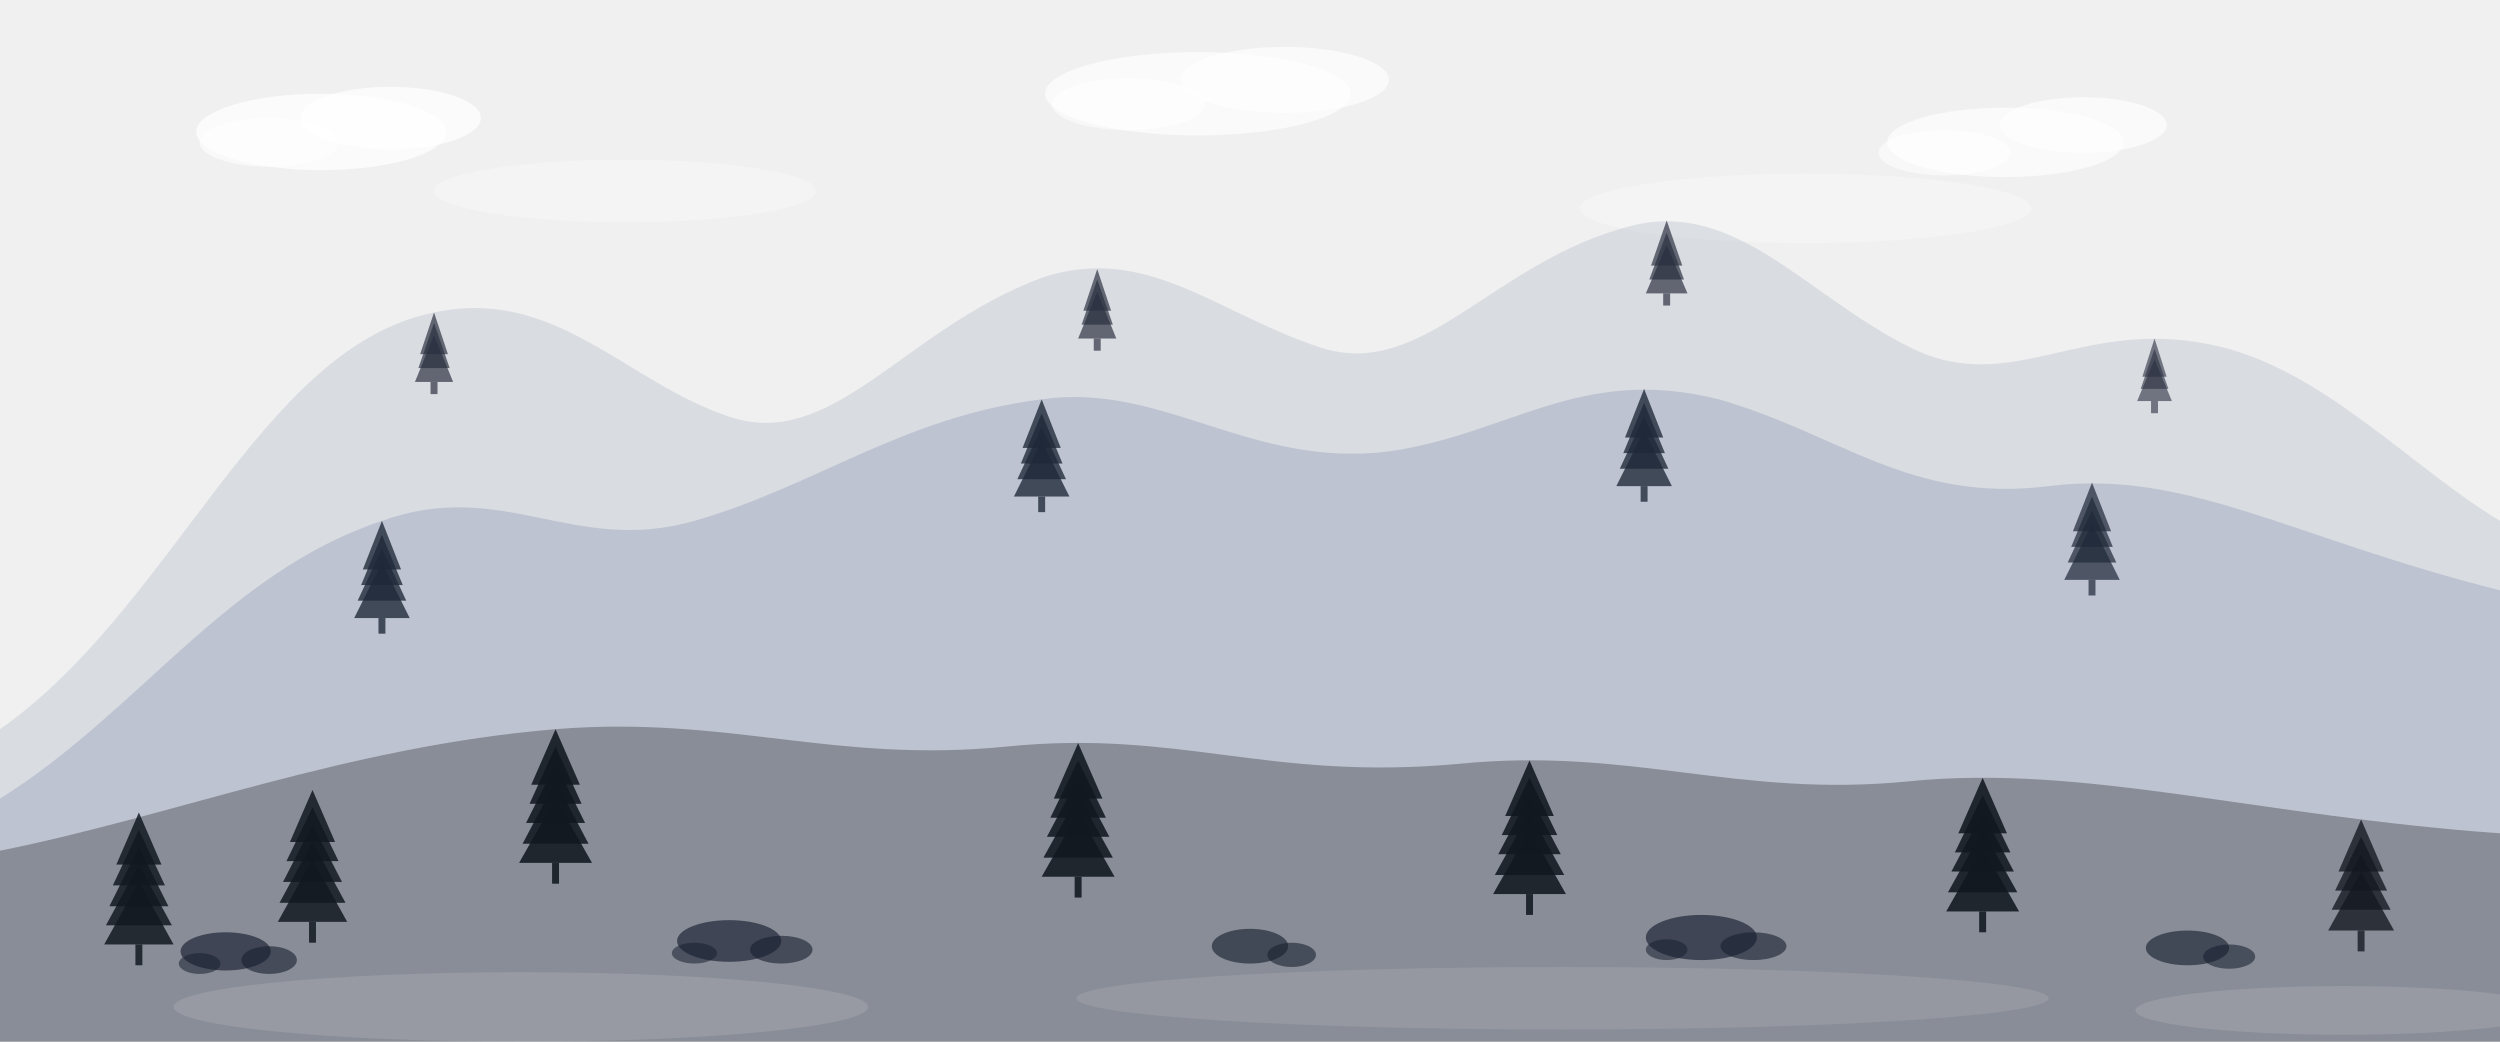
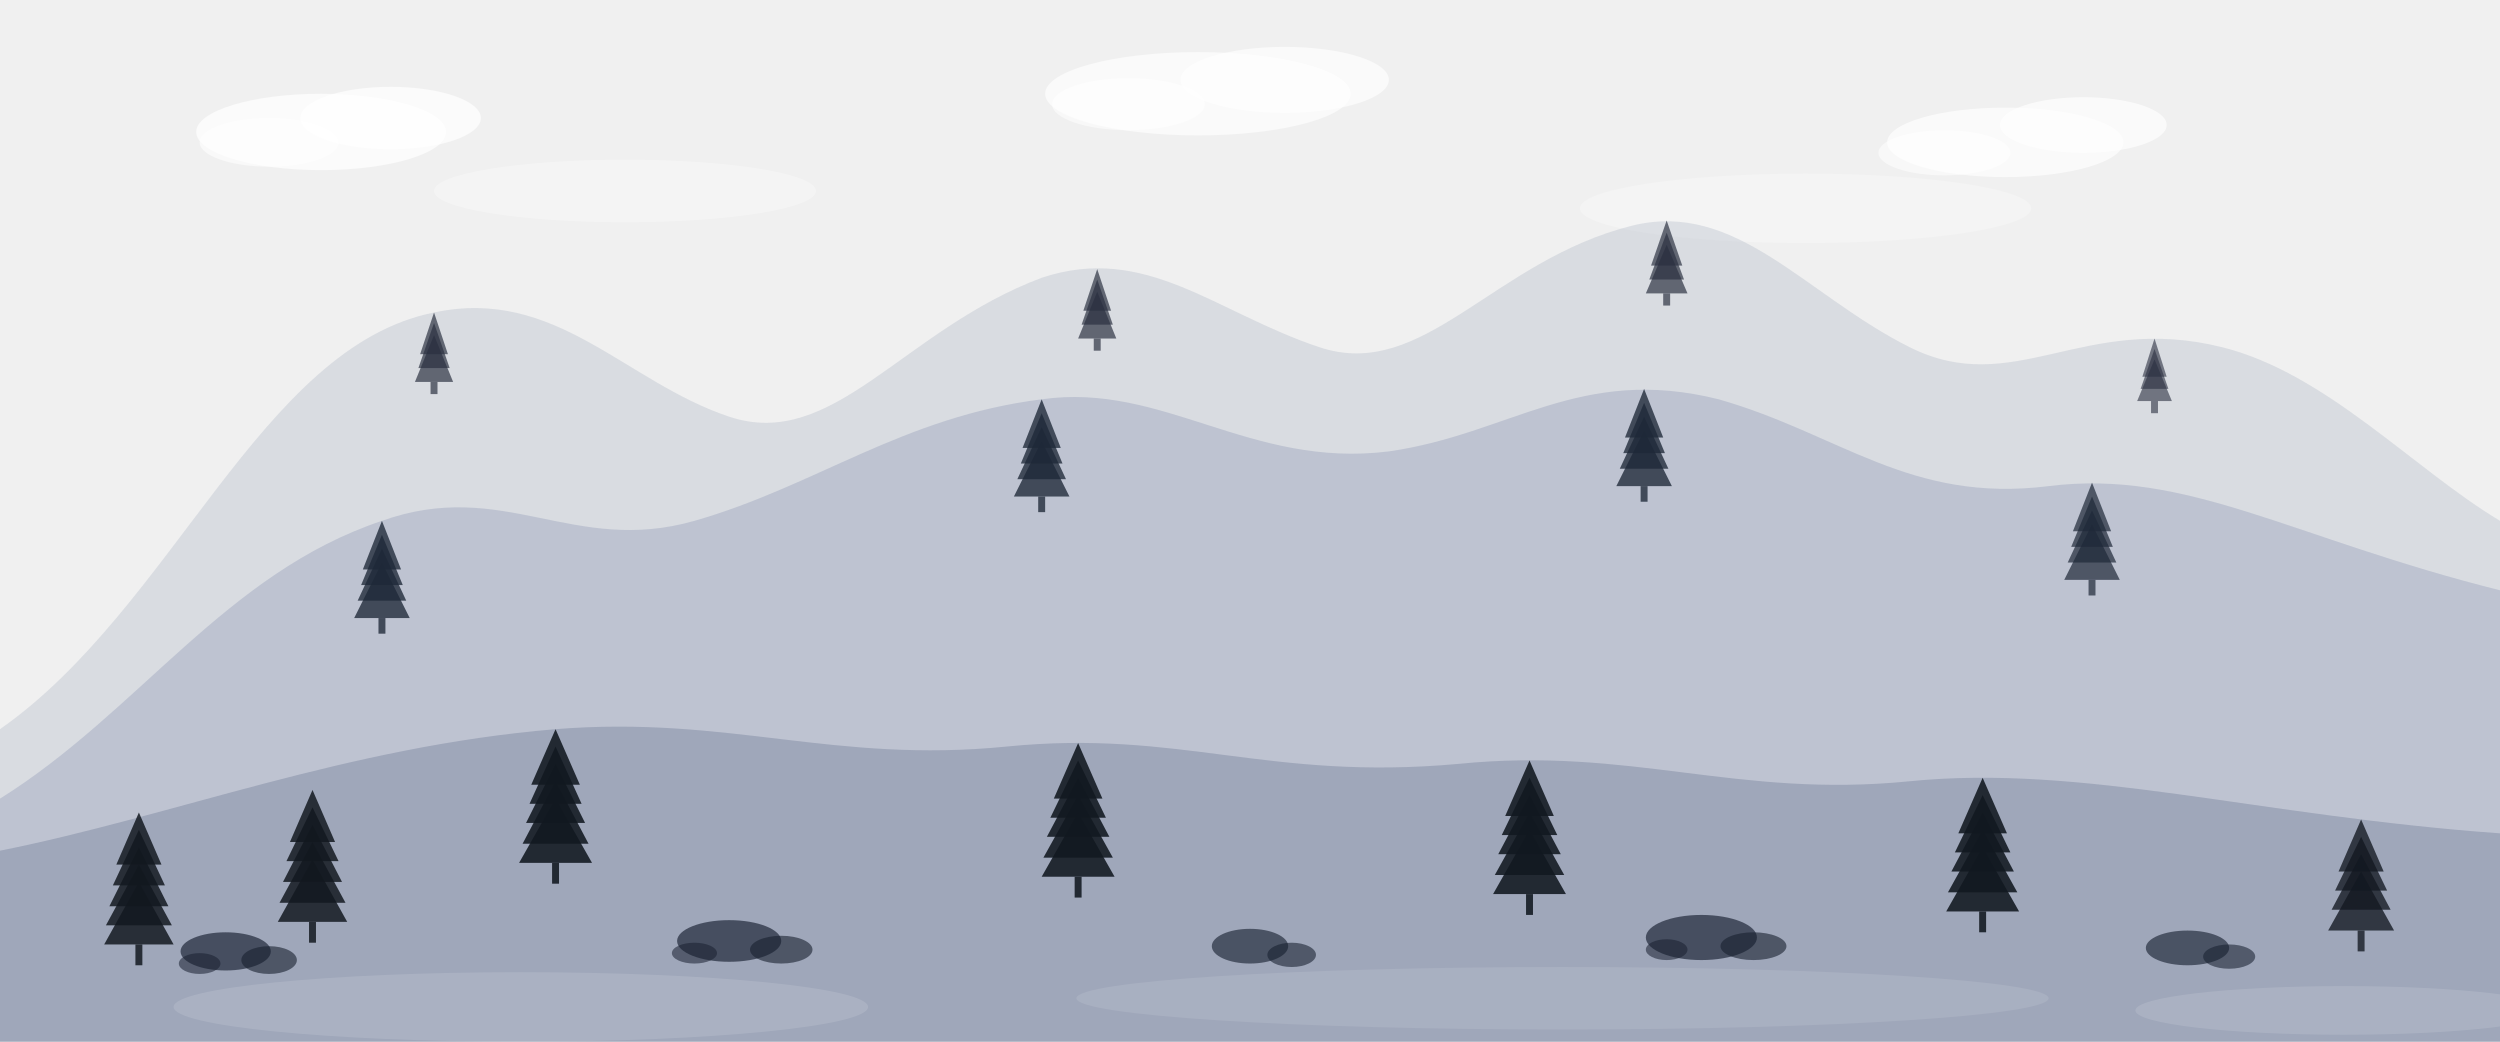
<svg xmlns="http://www.w3.org/2000/svg" viewBox="0 0 1440 600" preserveAspectRatio="xMidYMax slice">
  <ellipse cx="185" cy="76" rx="72" ry="22" fill="white" fill-opacity="0.70" />
  <ellipse cx="225" cy="68" rx="52" ry="18" fill="white" fill-opacity="0.70" />
  <ellipse cx="155" cy="82" rx="40" ry="14" fill="white" fill-opacity="0.58" />
  <ellipse cx="690" cy="54" rx="88" ry="24" fill="white" fill-opacity="0.65" />
  <ellipse cx="740" cy="46" rx="60" ry="19" fill="white" fill-opacity="0.65" />
  <ellipse cx="650" cy="60" rx="44" ry="15" fill="white" fill-opacity="0.55" />
  <ellipse cx="1155" cy="82" rx="68" ry="20" fill="white" fill-opacity="0.68" />
  <ellipse cx="1200" cy="72" rx="48" ry="16" fill="white" fill-opacity="0.68" />
  <ellipse cx="1120" cy="88" rx="38" ry="13" fill="white" fill-opacity="0.56" />
  <ellipse cx="360" cy="110" rx="110" ry="18" fill="white" fill-opacity="0.30" />
  <ellipse cx="1040" cy="120" rx="130" ry="20" fill="white" fill-opacity="0.25" />
  <path fill="#8090a8" fill-opacity="0.20" d="M0,420 C100,350 150,200 250,180 C320,165 360,220 420,240        C480,260 520,190 600,160 C660,140 700,180 760,200        C820,220 860,150 940,130 C1000,115 1040,170 1100,200        C1160,230 1200,180 1280,200 C1340,215 1390,270 1440,300        L1440,600 L0,600 Z" />
  <g fill="#2a3040" fill-opacity="0.68">
    <polygon points="250,180 242,204 258,204" />
    <polygon points="250,186 241,212 259,212" />
    <polygon points="250,193 239,220 261,220" />
    <rect x="248" y="220" width="4" height="7" />
  </g>
  <g fill="#2a3040" fill-opacity="0.68">
    <polygon points="632,155 624,179 640,179" />
    <polygon points="632,161 623,187 641,187" />
    <polygon points="632,168 621,195 643,195" />
    <rect x="630" y="195" width="4" height="7" />
  </g>
  <g fill="#2a3040" fill-opacity="0.68">
    <polygon points="960,127 951,153 969,153" />
    <polygon points="960,134 950,161 970,161" />
    <polygon points="960,141 948,169 972,169" />
    <rect x="958" y="169" width="4" height="7" />
  </g>
  <g fill="#2a3040" fill-opacity="0.60">
    <polygon points="1241,195 1234,217 1248,217" />
    <polygon points="1241,201 1233,224 1249,224" />
    <polygon points="1241,207 1231,231 1251,231" />
    <rect x="1239" y="231" width="4" height="7" />
  </g>
  <path fill="#6878a0" fill-opacity="0.24" d="M0,460 C80,410 130,330 220,300 C290,275 330,320 400,300        C470,280 520,240 600,230 C670,220 720,270 800,260        C870,250 910,210 990,230 C1060,250 1100,290 1180,280        C1260,270 1320,310 1440,340        L1440,600 L0,600 Z" />
  <g fill="#1e2838" fill-opacity="0.78">
    <polygon points="220,300 209,328 231,328" />
    <polygon points="220,308 208,337 232,337" />
    <polygon points="220,316 206,346 234,346" />
    <polygon points="220,324 204,356 236,356" />
    <rect x="218" y="356" width="4" height="9" />
  </g>
  <g fill="#1e2838" fill-opacity="0.78">
    <polygon points="600,230 589,258 611,258" />
    <polygon points="600,238 588,267 612,267" />
    <polygon points="600,246 586,276 614,276" />
    <polygon points="600,254 584,286 616,286" />
    <rect x="598" y="286" width="4" height="9" />
  </g>
  <g fill="#1e2838" fill-opacity="0.78">
    <polygon points="947,224 936,252 958,252" />
    <polygon points="947,232 935,261 959,261" />
    <polygon points="947,240 933,270 961,270" />
    <polygon points="947,248 931,280 963,280" />
    <rect x="945" y="280" width="4" height="9" />
  </g>
  <g fill="#1e2838" fill-opacity="0.70">
    <polygon points="1205,278 1194,306 1216,306" />
    <polygon points="1205,286 1193,315 1217,315" />
    <polygon points="1205,294 1191,324 1219,324" />
    <polygon points="1205,302 1189,334 1221,334" />
    <rect x="1203" y="334" width="4" height="9" />
  </g>
-   <path fill="#5060808" fill-opacity="0.28" d="M0,490 C100,470 200,430 320,420 C420,412 480,440 580,430        C680,420 730,450 840,440 C940,430 1000,460 1100,450        C1200,440 1300,470 1440,480        L1440,600 L0,600 Z" />
+   <path fill="#506080" fill-opacity="0.28" d="M0,490 C100,470 200,430 320,420 C420,412 480,440 580,430        C680,420 730,450 840,440 C940,430 1000,460 1100,450        C1200,440 1300,470 1440,480        L1440,600 L0,600 Z" />
  <g fill="#121820" fill-opacity="0.88">
    <polygon points="320,420 306,452 334,452" />
    <polygon points="320,430 305,463 335,463" />
    <polygon points="320,440 303,474 337,474" />
    <polygon points="320,450 301,486 339,486" />
    <polygon points="320,460 299,497 341,497" />
    <rect x="318" y="497" width="4" height="12" />
  </g>
  <g fill="#121820" fill-opacity="0.84">
    <polygon points="80,468 67,498 93,498" />
    <polygon points="80,478 65,510 95,510" />
    <polygon points="80,488 63,522 97,522" />
    <polygon points="80,498 61,533 99,533" />
    <polygon points="80,508 60,544 100,544" />
    <rect x="78" y="544" width="4" height="12" />
  </g>
  <g fill="#121820" fill-opacity="0.84">
    <polygon points="180,455 167,485 193,485" />
    <polygon points="180,465 165,496 195,496" />
    <polygon points="180,475 163,508 197,508" />
    <polygon points="180,485 161,520 199,520" />
    <polygon points="180,495 160,531 200,531" />
    <rect x="178" y="531" width="4" height="12" />
  </g>
  <g fill="#121820" fill-opacity="0.88">
    <polygon points="621,428 607,460 635,460" />
    <polygon points="621,438 605,471 637,471" />
    <polygon points="621,448 603,482 639,482" />
    <polygon points="621,458 601,494 641,494" />
    <polygon points="621,468 600,505 642,505" />
    <rect x="619" y="505" width="4" height="12" />
  </g>
  <g fill="#121820" fill-opacity="0.88">
    <polygon points="881,438 867,470 895,470" />
    <polygon points="881,448 865,481 897,481" />
    <polygon points="881,458 863,492 899,492" />
    <polygon points="881,468 861,504 901,504" />
    <polygon points="881,478 860,515 902,515" />
    <rect x="879" y="515" width="4" height="12" />
  </g>
  <g fill="#121820" fill-opacity="0.88">
    <polygon points="1142,448 1128,480 1156,480" />
    <polygon points="1142,458 1126,491 1158,491" />
    <polygon points="1142,468 1124,502 1160,502" />
    <polygon points="1142,478 1122,514 1162,514" />
    <polygon points="1142,488 1121,525 1163,525" />
    <rect x="1140" y="525" width="4" height="12" />
  </g>
  <g fill="#121820" fill-opacity="0.78">
    <polygon points="1360,472 1347,502 1373,502" />
    <polygon points="1360,482 1345,513 1375,513" />
    <polygon points="1360,492 1343,524 1377,524" />
    <polygon points="1360,502 1341,536 1379,536" />
    <rect x="1358" y="536" width="4" height="12" />
  </g>
  <ellipse cx="130" cy="548" rx="26" ry="11" fill="#182030" fill-opacity="0.65" />
  <ellipse cx="155" cy="553" rx="16" ry="8" fill="#182030" fill-opacity="0.60" />
  <ellipse cx="115" cy="555" rx="12" ry="6" fill="#182030" fill-opacity="0.55" />
  <ellipse cx="420" cy="542" rx="30" ry="12" fill="#182030" fill-opacity="0.65" />
  <ellipse cx="450" cy="547" rx="18" ry="8" fill="#182030" fill-opacity="0.60" />
  <ellipse cx="400" cy="549" rx="13" ry="6" fill="#182030" fill-opacity="0.55" />
  <ellipse cx="720" cy="545" rx="22" ry="10" fill="#182030" fill-opacity="0.62" />
  <ellipse cx="744" cy="550" rx="14" ry="7" fill="#182030" fill-opacity="0.58" />
  <ellipse cx="980" cy="540" rx="32" ry="13" fill="#182030" fill-opacity="0.65" />
  <ellipse cx="1010" cy="545" rx="19" ry="8" fill="#182030" fill-opacity="0.60" />
  <ellipse cx="960" cy="547" rx="12" ry="6" fill="#182030" fill-opacity="0.55" />
  <ellipse cx="1260" cy="546" rx="24" ry="10" fill="#182030" fill-opacity="0.62" />
  <ellipse cx="1284" cy="551" rx="15" ry="7" fill="#182030" fill-opacity="0.57" />
  <ellipse cx="300" cy="580" rx="200" ry="20" fill="white" fill-opacity="0.12" />
  <ellipse cx="900" cy="575" rx="280" ry="18" fill="white" fill-opacity="0.10" />
  <ellipse cx="1350" cy="582" rx="120" ry="14" fill="white" fill-opacity="0.12" />
</svg>
